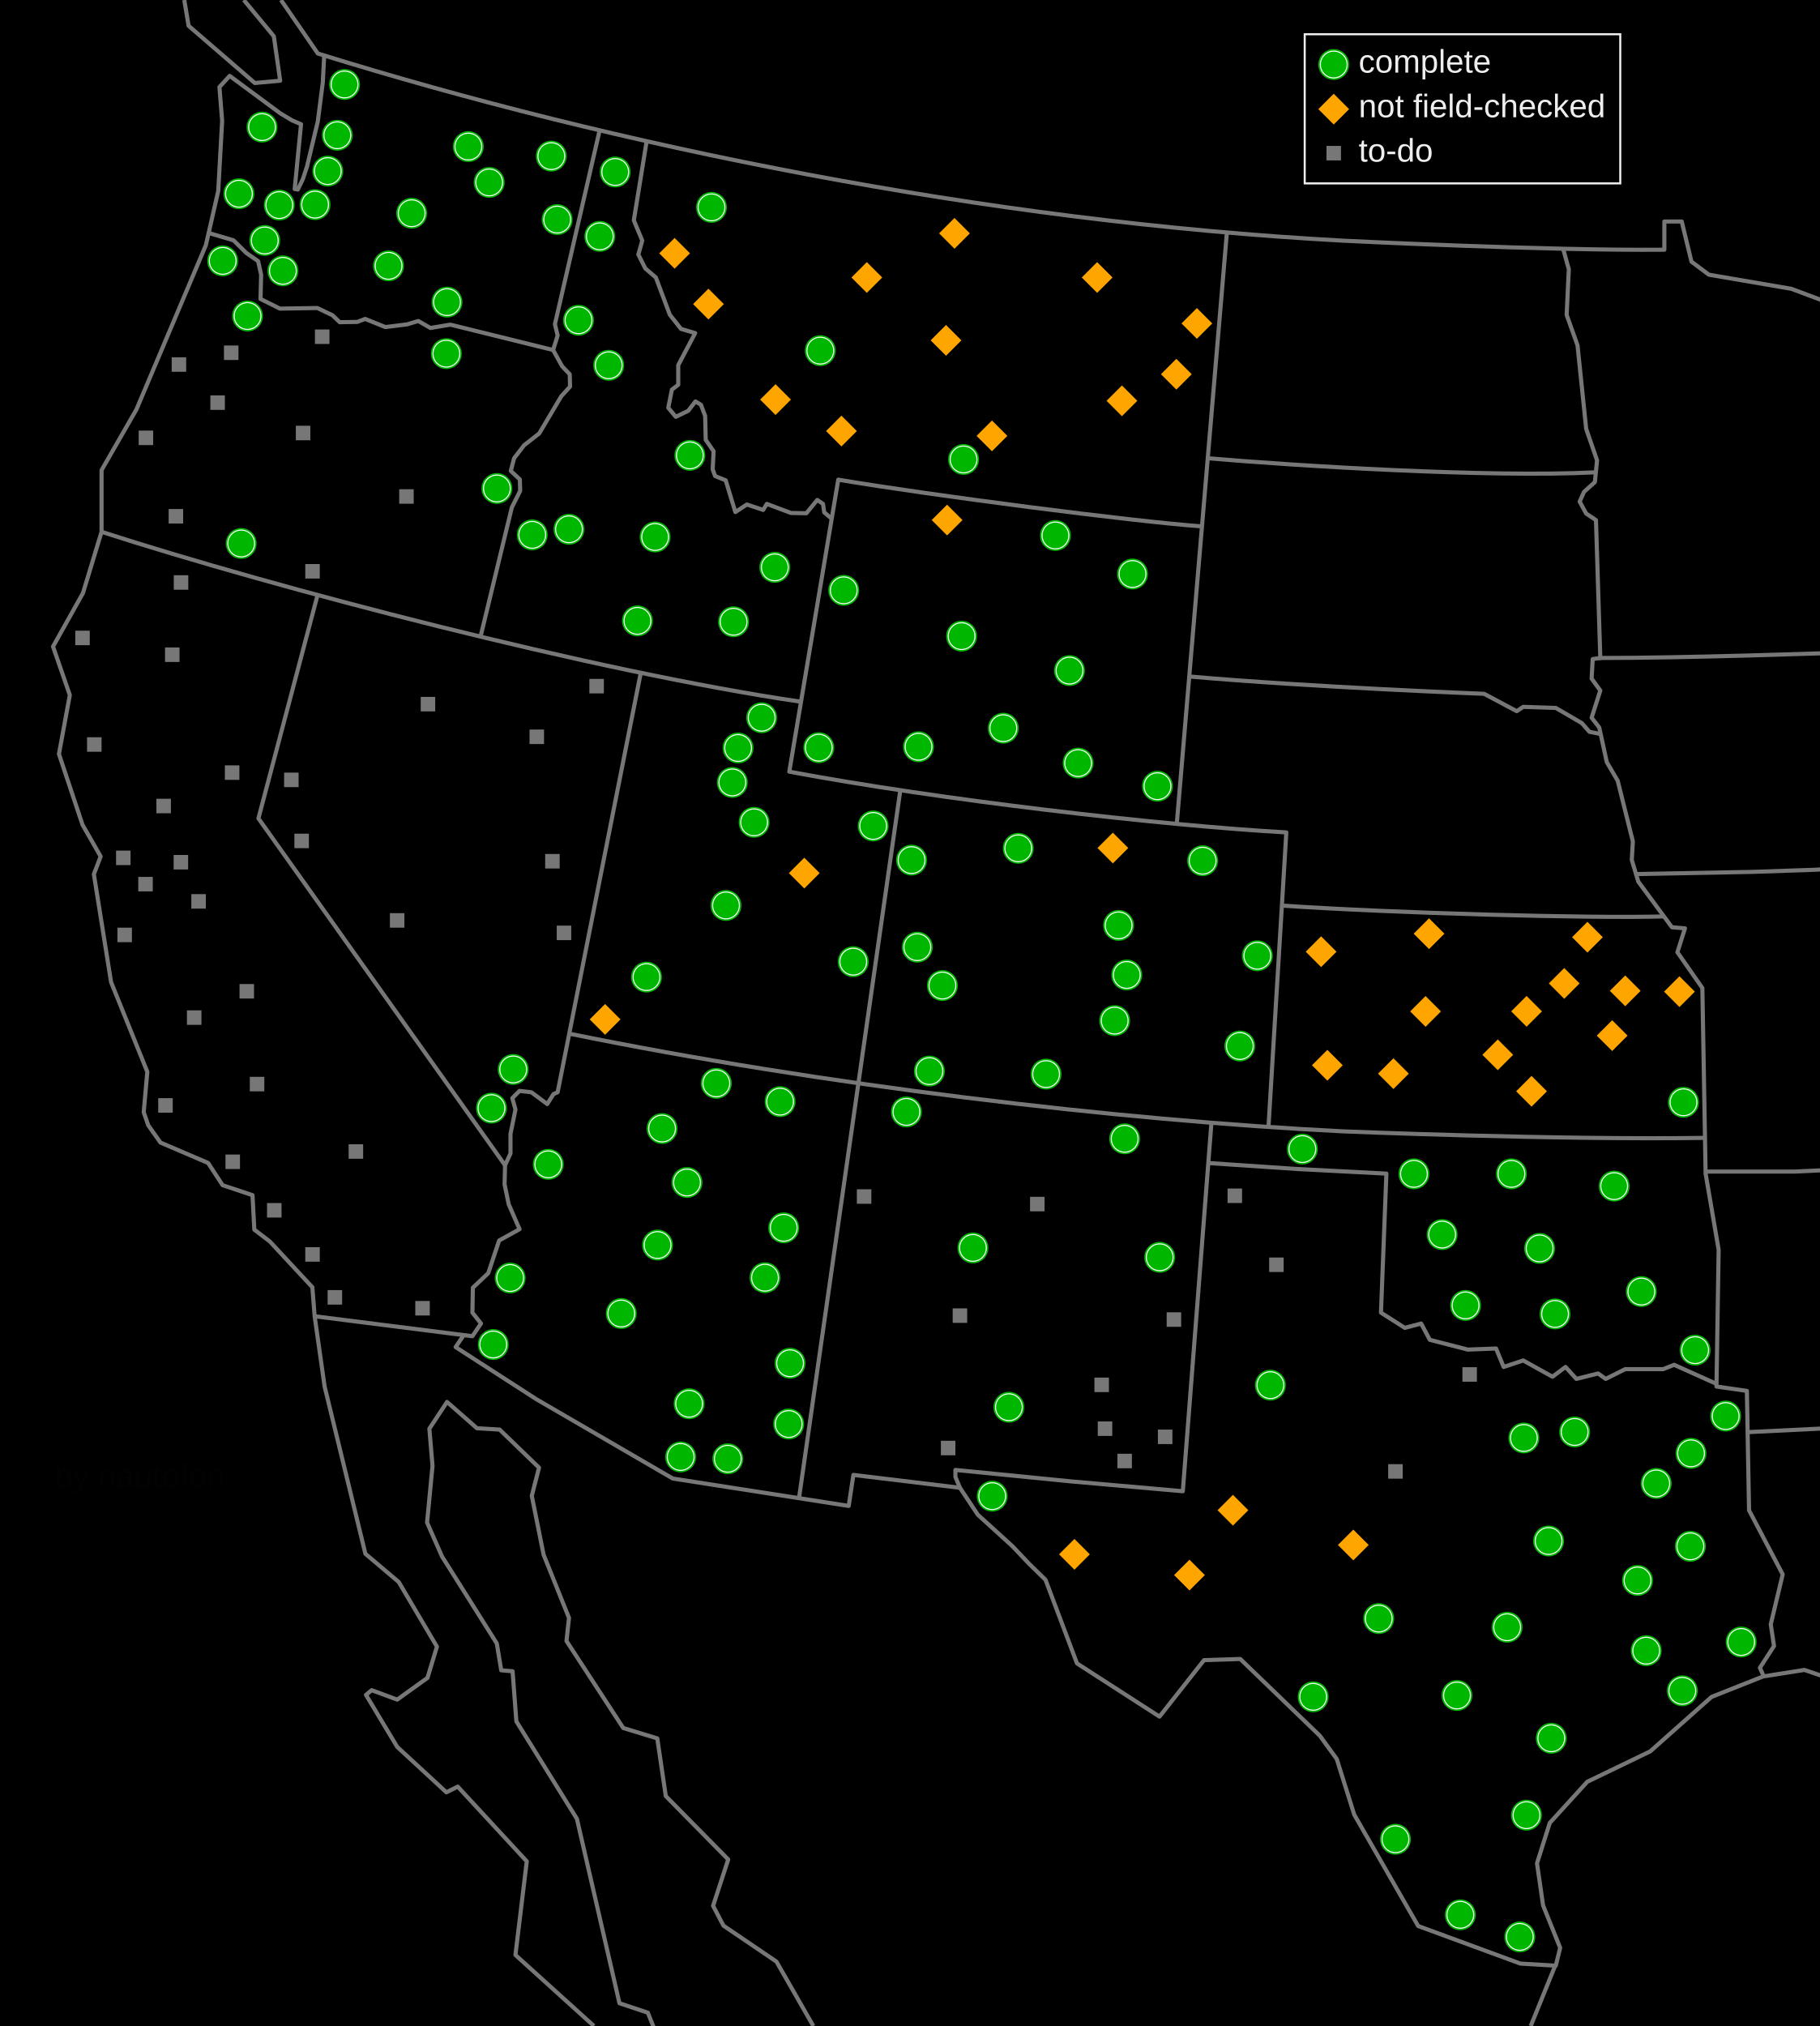
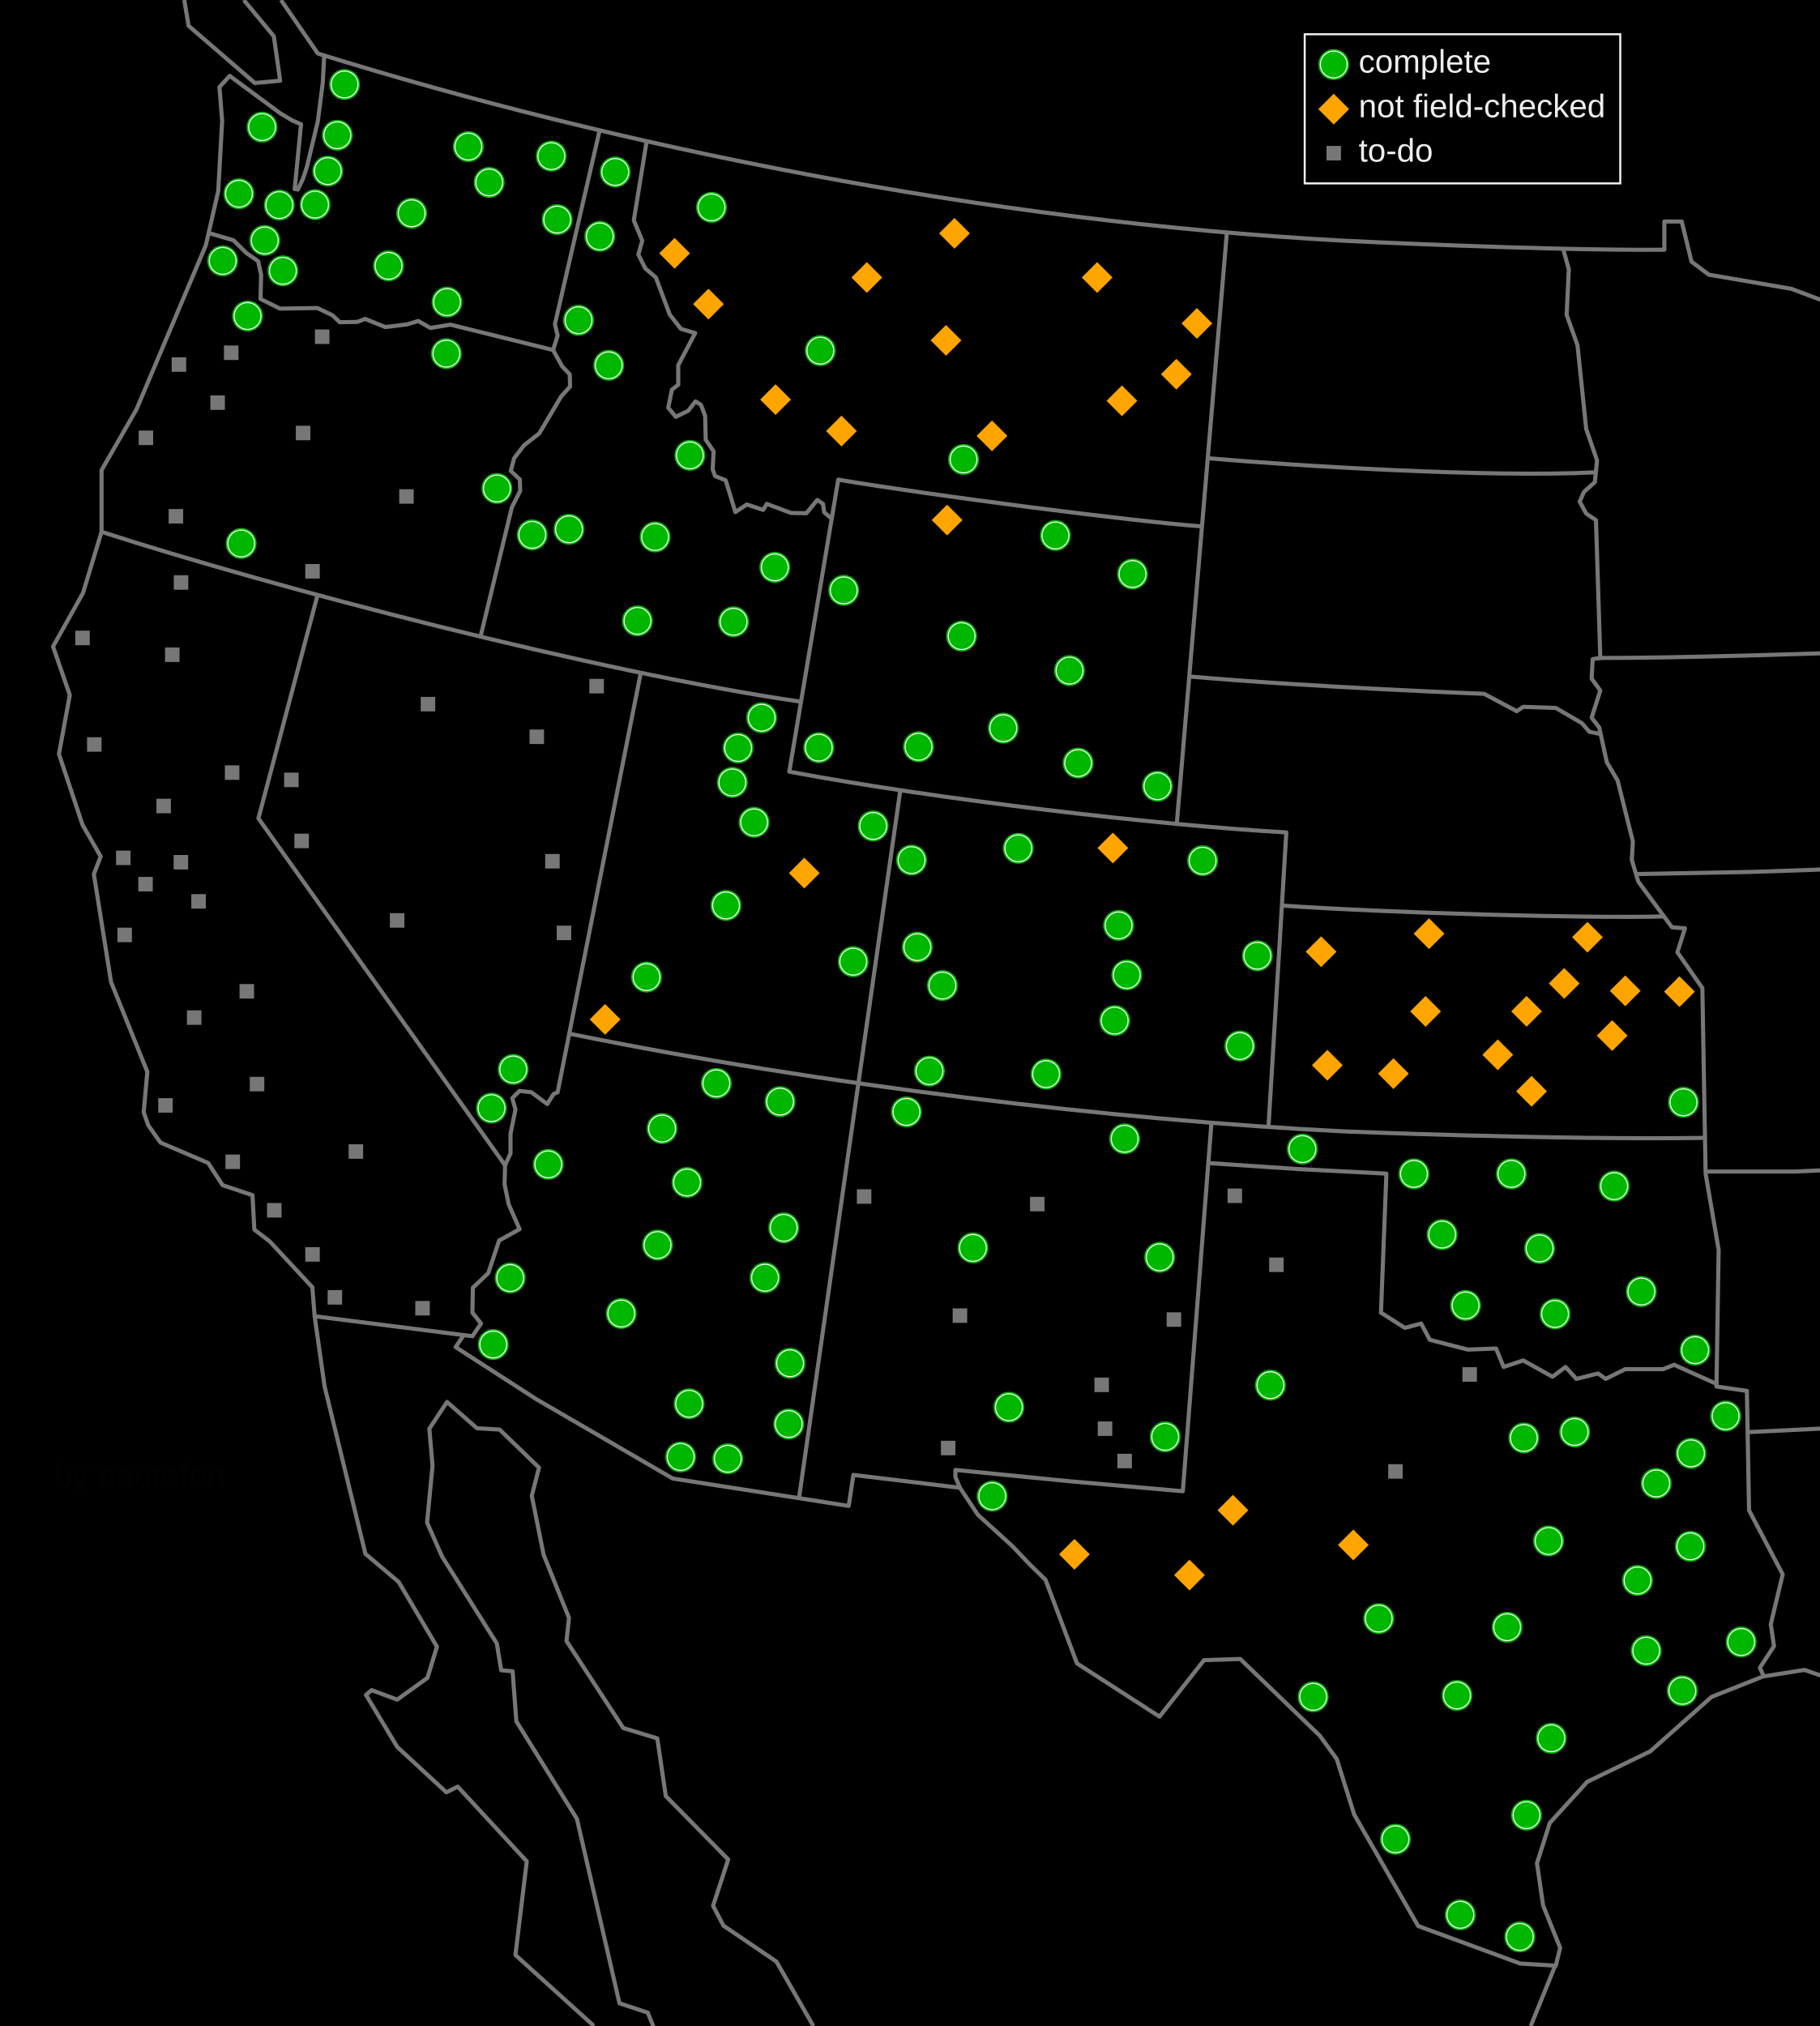
<svg xmlns="http://www.w3.org/2000/svg" xmlns:xlink="http://www.w3.org/1999/xlink" version="1.1" x="0px" y="0px" width="501.68px" height="558.55px" viewBox="0 0 501.68 558.55" xml:space="preserve">
  <symbol id="all" viewBox="-4.25 -4.25 8.5 8.5">
    <path style="fill:#00B700;" d="M4.25,0c0-2.35-1.9-4.25-4.25-4.25c-2.35,0-4.25,1.9-4.25,4.25S-2.35,4.25,0,4.25C2.35,4.25,4.25,2.35,4.25,0z" />
    <path style="fill:none;stroke:#FFFFFF;stroke-width:0.283;stroke-miterlimit:10;" d="M3.69,0c0-2.04-1.65-3.69-3.69-3.69S-3.68-2.04-3.68,0S-2.04,3.69,0,3.69S3.69,2.04,3.69,0z" />
  </symbol>
  <symbol id="cleanup" viewBox="-4.25 -4.25 8.5 8.5">
    <rect x="-3" y="-3" width="6" height="6" transform="rotate(45)" style="fill:orange" />
  </symbol>
  <symbol id="open" viewBox="-4.25 -4.25 8.5 8.5">
    <rect x="-2" y="-2" width="4" height="4" style="fill:#777" />
  </symbol>
  <symbol id="TODO" viewBox="-4.25 -4.25 8.5 8.5">
    <rect x="-2" y="-2" width="4" height="4" style="fill:red" />
  </symbol>
  <g id="map">
    <rect width="597.74" height="558.55" />
    <text id="made_by_nautofon" transform="matrix(1 0 0 1 15.00 410.00)" style="font-family:'ArialMT','Arial',sans-serif;fill:#020202;font-size:9px;">by nautofon</text>
    <path style="fill:none;stroke:#777777;stroke-width:1.134;stroke-linejoin:round;stroke-miterlimit:10;" d="M77.47,0l10.16,14.75c81.55,25.39,184,46.31,282.83,51.61 0 0 55.799 2.787 88.427 2.487v-7.783h4.789l2.694 11.076 4.789 3.592 22.75 3.891 14.368 5.388 10.178-2.993 17.362 4.49-13.47 7.184-18.858 18.559 0.299 2.395" />
    <line style="fill:none;stroke:#777777;stroke-width:1.134;stroke-linejoin:round;stroke-miterlimit:10;" x1="338.27" y1="64.1" x2="324.45" y2="227.16" />
    <polyline style="fill:none;stroke:#777777;stroke-width:1.134;stroke-linejoin:round;stroke-miterlimit:10;" points="87.56,164.04 71.25,225.62 139.25,321.25" />
    <polyline style="fill:none;stroke:#777777;stroke-width:1.134;stroke-linejoin:round;stroke-miterlimit:10;" points="176.67,185.49 153.75,301.12 152.62,301.62 150.88,304.38 146.5,301.12 143.25,300.75 141.25,302.75 142.12,305.88 140.75,312.62 140.75,318 139.25,321.25 139.12,326.5 140.25,332 143.25,338.88 137.62,342 134.62,351 130.38,355 130.25,361.88 132.62,364.88 130.25,368.38 86.75,362.88" />
    <polyline style="fill:none;stroke:#777777;stroke-width:1.134;stroke-linejoin:round;stroke-miterlimit:10;" points="50.81,0 52,7.12 70.25,22.88 77.25,22.25 75.5,10 67.22,0" />
    <path style="fill:none;stroke:#777777;stroke-width:1.134;stroke-linejoin:round;stroke-miterlimit:10;" d="m89.39 15.3-0.39 7.45-1.38 10.75-3 12.5-1.12 3.38-1.38 2.87-0.87-0.13 1.75-17.87-2.5-1.08-3.21-1.92-13.96-10.33-2.83 3.08 0.75 9.33-1.08 19.34-3.42 14.95-19.13 45.26-9.62 16.74v17l-5.12 16.88-8.26 14.75 4.63 13.37-3 16.26 6.5 19.5 5 8.74-1.87 4.88 4.74 29.75 10 24.75-1 11.12 1.26 3.63 3.37 4.75 13.13 5.62 4 6.13 8.24 2.75 0.5 9.5 4.26 3.25 11.74 12.63 0.63 8 2.75 19.37 11.25 46.13 9.177 7.754 10.54 17.833-2.607 8.605-8.344 5.997-7.04-2.607-1.565 1.304 8.605 14.341 13.559 12.516 3.129-1.565 19.035 20.599-3.129 25.814 21.642 19.574" />
    <path style="fill:none;stroke:#777777;stroke-width:1.134;stroke-linejoin:round;stroke-miterlimit:10;" d="m180.18 558.79-1.565-3.911-7.822-2.607-11.734-50.846-16.688-26.857-1.043-13.82-3.129-0.261-1.228-7.413-15.09-23.953-4.13-9.37 1.5-15.63-0.87-10.24 4.87-7.38 8.25 7.25 6.25 0.37 10.87 10.5-2 7.76 3.26 16.24 6.997 17.413-0.687 6.37 15.645 23.989 9.387 2.868 2.347 15.906 17.21 17.47-4.172 12.777 2.868 5.476 14.602 9.909 10.169 17.749" />
    <path style="fill:none;stroke:#777777;stroke-width:1.134;stroke-linejoin:round;stroke-miterlimit:10;" d="m127.87 368.07-2.25 3.31 22.26 14.37 37.62 21.87 48.5 7.55 1.29-8.55 29.38 3.55 4.95 7.45 9.5 8.63 4.68 4.93 4.464 4.358 8.681 23.049 22.75 14.668 12.273-15.566 9.989-0.323 21.93 21.149 4.666 6.405 4.83 15.362 17.624 30.7 28.183 10.36 9.765 0.577 1.202-4.926-4.701-11.674-1.683-11.626 3.523-11.123 10.338-11.353 17.362-8.382 16.902-15.012 14.229-5.642 11.375-1.796 13.171 4.49 14.967-3.592 14.368 10.477 12.872-0.299 6.585-4.191 6.885 2.395 2.694-2.993-3.891-3.592-0.299-8.082-2.993-5.388 6.885-4.191 13.47-2.395 15.53 0.898" />
    <line style="fill:none;stroke:#777777;stroke-width:1.134;stroke-linejoin:round;stroke-miterlimit:10;" x1="248.23" y1="217.87" x2="220.3" y2="413.04" />
    <path style="fill:none;stroke:#777777;stroke-width:1.134;stroke-linejoin:round;stroke-miterlimit:10;" d="M28,146.62c47.23,15.27,136.03,38.56,192.86,46.85" />
    <path style="fill:none;stroke:#777777;stroke-width:1.134;stroke-linejoin:round;stroke-miterlimit:10;" d="M156.95 284.97c69.54 14.18 151.01 23.87 213.51 26.94 0 0 58.194 2.396 99.503 1.797" />
    <path style="fill:none;stroke:#777777;stroke-width:1.134;stroke-linejoin:round;stroke-miterlimit:10;" d="M331.36,145.12c-18.79-1.34-74.68-8.56-100.24-12.88l-13.5,80.5c41,7.71,102.37,14.82,137.04,16.75l-4.92,81.2" />
    <polyline style="fill:none;stroke:#777777;stroke-width:1.134;stroke-linejoin:round;stroke-miterlimit:10;" points="334.01,309.54 326.12,411.12 295.42,408.42 263.42,405.25 263.42,407.17 264.67,410.17" />
    <path style="fill:none;stroke:#777777;stroke-width:1.134;stroke-linejoin:round;stroke-miterlimit:10;" d="m333.16 320.64 24.461 1.643 24.63 1.276-1.497 38.332 6.585 4.191 4.49-1.197 2.395 4.49 10.477 2.694 7.783-0.299 2.095 5.089 5.388-1.796 8.082 4.49 3.592-2.694 2.993 3.293 5.987-1.497 2.095 1.497 5.388-2.694h10.477l2.993-1.197 11.974 5.388" />
    <path style="fill:none;stroke:#777777;stroke-width:1.134;stroke-linejoin:round;stroke-miterlimit:10;" d="m353.22 249.65c31.131 2.095 85.611 3.592 105.67 2.993" />
    <path style="fill:none;stroke:#777777;stroke-width:1.134;stroke-linejoin:round;stroke-miterlimit:10;" d="m327.78 186.49c34.125 2.993 81.42 4.789 81.42 4.789l8.98 4.789 1.796-1.197 8.98 0.299 7.184 4.191 2.095 2.395 2.993 0.599" />
    <path style="fill:none;stroke:#777777;stroke-width:1.134;stroke-linejoin:round;stroke-miterlimit:10;" d="m332.87 126.32c24.246 2.095 77.529 5.388 107.16 3.891" />
    <polyline style="fill:none;stroke:#777777;stroke-width:1.134;stroke-linejoin:round;stroke-miterlimit:10;" points="165.33,35.93 153,89.38 153.75,92.5 152.5,96.5 155,101 157.08,103.17 157.17,106.58 154.75,109.25 148.67,119.5 144.5,122.75 141.75,126.33 140.83,129.83 143.33,132.17 143.42,135.33 141.12,139.88 132.49,175.53" />
    <polyline style="fill:none;stroke:#777777;stroke-width:1.134;stroke-linejoin:round;stroke-miterlimit:10;" points="178.29,38.93 174.75,60.75 177.08,66.33 176,70.17 177.92,74 180.83,76.5 184.67,86.75 187.75,90.67 191.67,91.83 187,100.67 187,106.08 185.25,107.42 184.25,112.42 186.33,114.92 189.75,113.25 191.75,110.67 193.25,111.58 194.42,114.67 194.58,121.25 196.75,124.42 196.5,129.42 197.17,131.25 200.08,132.42 202.75,141.17 205.92,139.08 210.42,140.58 211.42,138.92 218.08,141.42 222.33,141.5 225.33,137.83 226.92,138.92 227.25,141.25 229.32,143.01" />
    <polyline style="fill:none;stroke:#777777;stroke-width:1.134;stroke-linejoin:round;stroke-miterlimit:10;" points="57.53,64.23 64.38,66.25 67.92,69.75 71.17,72 72,75.75 71.83,82.42 77.17,85.08 87.5,84.92 91.67,86.92 93.67,88.83 98.5,88.75 100.67,87.92 106.25,90.17 112.25,89.42 115.33,88.5 118.67,90.42 124.17,89.5 152.5,96.5" />
    <path style="fill:none;stroke:#777777;stroke-width:1.134;stroke-linejoin:round;stroke-miterlimit:10;" d="m431.05 68.847 1.497 5.388-0.599 12.572 2.993 8.382 2.395 23.049 2.993 8.681-0.599 5.987-2.993 2.694-1.197 2.694 1.796 3.293 2.694 1.796 1.197 38.016-2.095 0.299-0.299 5.388 2.395 3.293-2.395 7.484 2.095 2.694 2.095 9.579 2.993 5.089 4.191 16.763-0.299 5.089 1.796 5.987 9.28 12.572 3.592 0.299-2.095 6.585 6.885 9.878 0.898 51.187 3.592 20.954-0.599 37.717 8.382 1.197 0.599 32.927 9.28 17.661-3.293 13.77 0.898 5.987-3.891 5.987 1.197 2.694" />
    <path style="fill:none;stroke:#777777;stroke-width:1.134;stroke-linejoin:round;stroke-miterlimit:10;" d="m440.93 181.4c24.246 0 58.371-1.197 76.93-1.796" />
    <path style="fill:none;stroke:#777777;stroke-width:1.134;stroke-linejoin:round;stroke-miterlimit:10;" d="m451.1 240.97 32.029-0.599 17.661-0.599 12.273-0.898 5.089 4.789" />
    <path style="fill:none;stroke:#777777;stroke-width:1.134;stroke-linejoin:round;stroke-miterlimit:10;" d="m470.56 322.99h24.246l32.329-1.497 17.062 0.299 1.796 2.694-4.789 5.987 10.776-0.299" />
    <path style="fill:none;stroke:#777777;stroke-width:1.134;stroke-linejoin:round;stroke-miterlimit:10;" d="m481.94 394.83 48.792-2.395" />
    <path style="fill:none;stroke:#777777;stroke-width:1.134;stroke-linejoin:round;stroke-miterlimit:10;" d="m428.87 541.7-6.822 16.841" />
  </g>
  <g id="legend" transform="translate(55)">
    <rect x="304.73" y="9.44" style="stroke:#EEEEEE;stroke-width:0.567;stroke-miterlimit:10;" width="87" height="41.12" />
    <text transform="matrix(1 0 0 1 319.5923 44.5608)" style="fill:#EEEEEE; font-family:'ArialMT','Arial',sans-serif; font-size:9px;">to-do</text>
    <use xlink:href="#open" width="8.5" height="8.5" id="legend-unkown_1_" x="-4.25" y="-4.25" transform="matrix(1 0 0 -1 312.729 42.2266)" style="overflow:visible;" />
    <text transform="matrix(1 0 0 1 319.5923 32.3207)" style="fill:#EEEEEE; font-family:'ArialMT','Arial',sans-serif; font-size:9px;">not field-checked</text>
    <use xlink:href="#cleanup" width="8.5" height="8.5" id="legend-some_1_" x="-4.25" y="-4.25" transform="matrix(1 0 0 -1 312.729 30.0874)" style="overflow:visible;" />
    <text transform="matrix(1 0 0 1 319.5933 20.0199)" style="fill:#EEEEEE; font-family:'ArialMT','Arial',sans-serif; font-size:9px;">complete</text>
    <use xlink:href="#all" width="8.5" height="8.5" id="legend-all_1_" x="-4.25" y="-4.25" transform="matrix(1 0 0 -1 312.729 17.7852)" style="overflow:visible;" />
  </g>
  <g id="data">
    <g id="AZ">
      <use xlink:href="#all" width="8.5" height="8.5" id="camp_verde" x="-4.25" y="-4.25" transform="matrix(1 0 0 -1 181.292 343.25)" style="overflow:visible;" />
      <use xlink:href="#all" width="8.5" height="8.5" id="clifton" x="-4.25" y="-4.25" transform="matrix(1 0 0 -1 217.8335 375.834)" style="overflow:visible;" />
      <use xlink:href="#all" width="8.5" height="8.5" id="ehrenberg" x="-4.25" y="-4.25" transform="matrix(1 0 0 -1 140.6665 352.334)" style="overflow:visible;" />
      <use xlink:href="#all" width="8.5" height="8.5" id="flagstaff" x="-4.25" y="-4.25" transform="matrix(1 0 0 -1 189.417 326)" style="overflow:visible;" />
      <use xlink:href="#all" width="8.5" height="8.5" id="g_canyon_vlg" x="-4.25" y="-4.25" transform="matrix(1 0 0 -1 182.542 311.125)" style="overflow:visible;" />
      <use xlink:href="#all" width="8.5" height="8.5" id="holbrook" x="-4.25" y="-4.25" transform="matrix(1 0 0 -1 216.084 338.5)" style="overflow:visible;" />
      <use xlink:href="#all" width="8.5" height="8.5" id="kayenta" x="-4.25" y="-4.25" transform="matrix(1 0 0 -1 215.0835 303.708)" style="overflow:visible;" />
      <use xlink:href="#all" width="8.5" height="8.5" id="kingman" x="-4.25" y="-4.25" transform="matrix(1 0 0 -1 151.167 321)" style="overflow:visible;" />
      <use xlink:href="#all" width="8.5" height="8.5" id="nogales" x="-4.25" y="-4.25" transform="matrix(1 0 0 -1 187.6665 401.667)" style="overflow:visible;" />
      <use xlink:href="#all" width="8.5" height="8.5" id="page" x="-4.25" y="-4.25" transform="matrix(1 0 0 -1 197.5005 298.667)" style="overflow:visible;" />
      <use xlink:href="#all" width="8.5" height="8.5" id="phoenix" x="-4.25" y="-4.25" transform="matrix(1 0 0 -1 171.292 362.125)" style="overflow:visible;" />
      <use xlink:href="#all" width="8.5" height="8.5" id="san_simon" x="-4.25" y="-4.25" transform="matrix(1 0 0 -1 217.4585 392.583)" style="overflow:visible;" />
      <use xlink:href="#all" width="8.5" height="8.5" id="show_low" x="-4.25" y="-4.25" transform="matrix(1 0 0 -1 210.917 352.25)" style="overflow:visible;" />
      <use xlink:href="#all" width="8.5" height="8.5" id="sierra_vista" x="-4.25" y="-4.25" transform="matrix(1 0 0 -1 200.6665 402.167)" style="overflow:visible;" />
      <use xlink:href="#all" width="8.5" height="8.5" id="tucson" x="-4.25" y="-4.25" transform="matrix(1 0 0 -1 190 387)" style="overflow:visible;" />
      <use xlink:href="#all" width="8.5" height="8.5" id="yuma" x="-4.25" y="-4.25" transform="matrix(1 0 0 -1 136 370.667)" style="overflow:visible;" />
    </g>
    <g id="CA">
      <use xlink:href="#open" width="8.5" height="8.5" id="bakersfield" x="-4.25" y="-4.25" transform="matrix(1 0 0 -1 70.875 298.874)" style="overflow:visible;" />
      <use xlink:href="#open" width="8.5" height="8.5" id="barstow" x="-4.25" y="-4.25" transform="matrix(1 0 0 -1 98.125 317.458)" style="overflow:visible;" />
      <use xlink:href="#open" width="8.5" height="8.5" id="carlsbad" x="-4.25" y="-4.25" transform="matrix(1 0 0 -1 86.1655 345.834)" style="overflow:visible;" />
      <use xlink:href="#open" width="8.5" height="8.5" id="el_centro" x="-4.25" y="-4.25" transform="matrix(1 0 0 -1 116.499 360.668)" style="overflow:visible;" />
      <use xlink:href="#open" width="8.5" height="8.5" id="eureka" x="-4.25" y="-4.25" transform="matrix(1 0 0 -1 22.7495 175.875)" style="overflow:visible;" />
      <use xlink:href="#open" width="8.5" height="8.5" id="fresno" x="-4.25" y="-4.25" transform="matrix(1 0 0 -1 68.042 273.2905)" style="overflow:visible;" />
      <use xlink:href="#open" width="8.5" height="8.5" id="hilt" x="-4.25" y="-4.25" transform="matrix(1 0 0 -1 49.9165 160.5835)" style="overflow:visible;" />
      <use xlink:href="#open" width="8.5" height="8.5" id="huron" x="-4.25" y="-4.25" transform="matrix(1 0 0 -1 53.542 280.5405)" style="overflow:visible;" />
      <use xlink:href="#open" width="8.5" height="8.5" id="los_angeles" x="-4.25" y="-4.25" transform="matrix(1 0 0 -1 75.6235 333.668)" style="overflow:visible;" />
      <use xlink:href="#open" width="8.5" height="8.5" id="oakdale" x="-4.25" y="-4.25" transform="matrix(1 0 0 -1 54.7495 248.5)" style="overflow:visible;" />
      <use xlink:href="#open" width="8.5" height="8.5" id="oakland" x="-4.25" y="-4.25" transform="matrix(1 0 0 -1 40.1245 243.75)" style="overflow:visible;" />
      <use xlink:href="#open" width="8.5" height="8.5" id="oxnard" x="-4.25" y="-4.25" transform="matrix(1 0 0 -1 64.1675 320.292)" style="overflow:visible;" />
      <use xlink:href="#open" width="8.5" height="8.5" id="redding" x="-4.25" y="-4.25" transform="matrix(1 0 0 -1 47.4995 180.5)" style="overflow:visible;" />
      <use xlink:href="#open" width="8.5" height="8.5" id="sacramento" x="-4.25" y="-4.25" transform="matrix(1 0 0 -1 45.124 222.2095)" style="overflow:visible;" />
      <use xlink:href="#open" width="8.5" height="8.5" id="san_diego" x="-4.25" y="-4.25" transform="matrix(1 0 0 -1 92.3325 357.668)" style="overflow:visible;" />
      <use xlink:href="#open" width="8.5" height="8.5" id="san_francisc" x="-4.25" y="-4.25" transform="matrix(1 0 0 -1 33.9995 236.5)" style="overflow:visible;" />
      <use xlink:href="#open" width="8.5" height="8.5" id="santa_cruz" x="-4.25" y="-4.25" transform="matrix(1 0 0 -1 34.3745 257.75)" style="overflow:visible;" />
      <use xlink:href="#open" width="8.5" height="8.5" id="santa_maria" x="-4.25" y="-4.25" transform="matrix(1 0 0 -1 45.6245 304.75)" style="overflow:visible;" />
      <use xlink:href="#open" width="8.5" height="8.5" id="stockton" x="-4.25" y="-4.25" transform="matrix(1 0 0 -1 49.874 237.7095)" style="overflow:visible;" />
      <use xlink:href="#open" width="8.5" height="8.5" id="truckee" x="-4.25" y="-4.25" transform="matrix(1 0 0 -1 63.9995 213)" style="overflow:visible;" />
      <use xlink:href="#open" width="8.5" height="8.5" id="ukiah" x="-4.25" y="-4.25" transform="matrix(1 0 0 -1 25.9995 205.25)" style="overflow:visible;" />
    </g>
    <g id="CO">
      <use xlink:href="#all" width="8.5" height="8.5" id="alamosa" x="-4.25" y="-4.25" transform="matrix(1 0 0 -1 288.4165 296.1221)" style="overflow:visible;" />
      <use xlink:href="#all" width="8.5" height="8.5" id="burlington" x="-4.25" y="-4.25" transform="matrix(1 0 0 -1 346.667 263.4971)" style="overflow:visible;" />
      <use xlink:href="#all" width="8.5" height="8.5" id="colorado_spr" x="-4.25" y="-4.25" transform="matrix(1 0 0 -1 310.6665 268.7886)" style="overflow:visible;" />
      <use xlink:href="#all" width="8.5" height="8.5" id="denver" x="-4.25" y="-4.25" transform="matrix(1 0 0 -1 308.4165 255.1221)" style="overflow:visible;" />
      <use xlink:href="#all" width="8.5" height="8.5" id="durango" x="-4.25" y="-4.25" transform="matrix(1 0 0 -1 256.25 295.2886)" style="overflow:visible;" />
      <use xlink:href="#cleanup" width="8.5" height="8.5" id="fort_collins" x="-4.25" y="-4.25" transform="matrix(1 0 0 -1 306.833 233.7886)" style="overflow:visible;" />
      <use xlink:href="#all" width="8.5" height="8.5" id="grand_juncti" x="-4.25" y="-4.25" transform="matrix(1 0 0 -1 252.916 261.1221)" style="overflow:visible;" />
      <use xlink:href="#all" width="8.5" height="8.5" id="lamar" x="-4.25" y="-4.25" transform="matrix(1 0 0 -1 341.833 288.3721)" style="overflow:visible;" />
      <use xlink:href="#all" width="8.5" height="8.5" id="montrose" x="-4.25" y="-4.25" transform="matrix(1 0 0 -1 259.833 271.7051)" style="overflow:visible;" />
      <use xlink:href="#all" width="8.5" height="8.5" id="pueblo" x="-4.25" y="-4.25" transform="matrix(1 0 0 -1 307.333 281.3721)" style="overflow:visible;" />
      <use xlink:href="#all" width="8.5" height="8.5" id="rangely" x="-4.25" y="-4.25" transform="matrix(1 0 0 -1 251.333 237.1221)" style="overflow:visible;" />
      <use xlink:href="#all" width="8.5" height="8.5" id="steamboat_sp" x="-4.25" y="-4.25" transform="matrix(1 0 0 -1 280.7495 233.8721)" style="overflow:visible;" />
      <use xlink:href="#all" width="8.5" height="8.5" id="sterling" x="-4.25" y="-4.25" transform="matrix(1 0 0 -1 331.583 237.2886)" style="overflow:visible;" />
    </g>
    <g id="ID">
      <use xlink:href="#all" width="8.5" height="8.5" id="boise" x="-4.25" y="-4.25" transform="matrix(1 0 0 -1 156.8745 145.9141)" style="overflow:visible;" />
      <use xlink:href="#all" width="8.5" height="8.5" id="coeur_dalene" x="-4.25" y="-4.25" transform="matrix(1 0 0 -1 165.3745 65.1641)" style="overflow:visible;" />
      <use xlink:href="#all" width="8.5" height="8.5" id="grangeville" x="-4.25" y="-4.25" transform="matrix(1 0 0 -1 167.833 100.7056)" style="overflow:visible;" />
      <use xlink:href="#all" width="8.5" height="8.5" id="idaho_falls" x="-4.25" y="-4.25" transform="matrix(1 0 0 -1 213.6245 156.4141)" style="overflow:visible;" />
      <use xlink:href="#all" width="8.5" height="8.5" id="ketchum" x="-4.25" y="-4.25" transform="matrix(1 0 0 -1 180.6245 148.0391)" style="overflow:visible;" />
      <use xlink:href="#all" width="8.5" height="8.5" id="lewiston" x="-4.25" y="-4.25" transform="matrix(1 0 0 -1 159.4995 88.2891)" style="overflow:visible;" />
      <use xlink:href="#all" width="8.5" height="8.5" id="nampa" x="-4.25" y="-4.25" transform="matrix(1 0 0 -1 146.7495 147.4556)" style="overflow:visible;" />
      <use xlink:href="#all" width="8.5" height="8.5" id="pocatello" x="-4.25" y="-4.25" transform="matrix(1 0 0 -1 202.2495 171.4141)" style="overflow:visible;" />
      <use xlink:href="#all" width="8.5" height="8.5" id="salmon" x="-4.25" y="-4.25" transform="matrix(1 0 0 -1 190.2075 125.5391)" style="overflow:visible;" />
      <use xlink:href="#all" width="8.5" height="8.5" id="sandpoint" x="-4.25" y="-4.25" transform="matrix(1 0 0 -1 169.6245 47.4141)" style="overflow:visible;" />
      <use xlink:href="#all" width="8.5" height="8.5" id="twin_falls" x="-4.25" y="-4.25" transform="matrix(1 0 0 -1 175.7495 171.1641)" style="overflow:visible;" />
    </g>
    <g id="KS">
      <use xlink:href="#cleanup" width="8.5" height="8.5" id="colby" transform="translate(360 258.13)" />
      <use xlink:href="#cleanup" width="8.5" height="8.5" id="dodge_city" transform="translate(379.94 291.74)" />
      <use xlink:href="#cleanup" width="8.5" height="8.5" id="emporia" transform="translate(440.25 281.26)" />
      <use xlink:href="#cleanup" width="8.5" height="8.5" id="garden_city" transform="translate(361.72 289.43)" />
      <use xlink:href="#cleanup" width="8.5" height="8.5" id="hays" transform="translate(388.8 274.59)" />
      <use xlink:href="#cleanup" width="8.5" height="8.5" id="hutchinson" transform="translate(408.71 286.55)" />
      <use xlink:href="#cleanup" width="8.5" height="8.5" id="junction_cit" transform="translate(427.03 266.87)" />
      <use xlink:href="#cleanup" width="8.5" height="8.5" id="kansas_city" transform="translate(458.8 269.14)" />
      <use xlink:href="#cleanup" width="8.5" height="8.5" id="marysville" transform="translate(433.43 254.13)" />
      <use xlink:href="#cleanup" width="8.5" height="8.5" id="phillipsburg" transform="translate(389.76 253.16)" />
      <use xlink:href="#all" width="8.5" height="8.5" id="pittsburg" transform="translate(459.91 299.64)" />
      <use xlink:href="#cleanup" width="8.5" height="8.5" id="salina_ks" transform="translate(416.65 274.57)" />
      <use xlink:href="#cleanup" width="8.5" height="8.5" id="topeka" transform="translate(443.85 268.92)" />
      <use xlink:href="#cleanup" width="8.5" height="8.5" id="wichita" transform="translate(418.02 296.61)" />
    </g>
    <g id="MT">
      <use xlink:href="#cleanup" width="8.5" height="8.5" id="billings" x="-4.25" y="-4.25" transform="matrix(1 0 0 -1 273.4985 120.168)" style="overflow:visible;" />
      <use xlink:href="#cleanup" width="8.5" height="8.5" id="bozeman" x="-4.25" y="-4.25" transform="matrix(1 0 0 -1 231.998 118.8345)" style="overflow:visible;" />
      <use xlink:href="#cleanup" width="8.5" height="8.5" id="butte" x="-4.25" y="-4.25" transform="matrix(1 0 0 -1 213.8315 110.168)" style="overflow:visible;" />
      <use xlink:href="#cleanup" width="8.5" height="8.5" id="glasgow_mt" x="-4.25" y="-4.25" transform="matrix(1 0 0 -1 302.4985 76.501)" style="overflow:visible;" />
      <use xlink:href="#cleanup" width="8.5" height="8.5" id="glendive" x="-4.25" y="-4.25" transform="matrix(1 0 0 -1 324.332 103.168)" style="overflow:visible;" />
      <use xlink:href="#cleanup" width="8.5" height="8.5" id="great_falls" x="-4.25" y="-4.25" transform="matrix(1 0 0 -1 238.9985 76.5015)" style="overflow:visible;" />
      <use xlink:href="#cleanup" width="8.5" height="8.5" id="havre" x="-4.25" y="-4.25" transform="matrix(1 0 0 -1 263.165 64.3345)" style="overflow:visible;" />
      <use xlink:href="#all" width="8.5" height="8.5" id="helena" x="-4.25" y="-4.25" transform="matrix(1 0 0 -1 226.1655 96.668)" style="overflow:visible;" />
      <use xlink:href="#all" width="8.5" height="8.5" id="kalispell" x="-4.25" y="-4.25" transform="matrix(1 0 0 -1 196.165 57.168)" style="overflow:visible;" />
      <use xlink:href="#all" width="8.5" height="8.5" id="laurel" x="-4.25" y="-4.25" transform="matrix(1 0 0 -1 265.665 126.6675)" style="overflow:visible;" />
      <use xlink:href="#cleanup" width="8.5" height="8.5" id="lewistown" x="-4.25" y="-4.25" transform="matrix(1 0 0 -1 260.832 93.835)" style="overflow:visible;" />
      <use xlink:href="#cleanup" width="8.5" height="8.5" id="miles_city" x="-4.25" y="-4.25" transform="matrix(1 0 0 -1 309.332 110.502)" style="overflow:visible;" />
      <use xlink:href="#cleanup" width="8.5" height="8.5" id="missoula" x="-4.25" y="-4.25" transform="matrix(1 0 0 -1 195.332 83.8345)" style="overflow:visible;" />
      <use xlink:href="#cleanup" width="8.5" height="8.5" id="sidney" x="-4.25" y="-4.25" transform="matrix(1 0 0 -1 329.998 89.1675)" style="overflow:visible;" />
      <use xlink:href="#cleanup" width="8.5" height="8.5" id="thompson_f" x="-4.25" y="-4.25" transform="matrix(1 0 0 -1 185.9985 69.8345)" style="overflow:visible;" />
    </g>
    <g id="NM">
      <use xlink:href="#all" width="8.5" height="8.5" id="alamogordo" x="-4.25" y="-4.25" transform="matrix(1 0 0 -1 278.1665 387.9561)" style="overflow:visible;" />
      <use xlink:href="#all" width="8.5" height="8.5" id="albuquerque" x="-4.25" y="-4.25" transform="matrix(1 0 0 -1 268.25 344.0381)" style="overflow:visible;" />
      <use xlink:href="#open" width="8.5" height="8.5" id="artesia" x="-4.25" y="-4.25" transform="matrix(1 0 0 -1 304.6665 393.873)" style="overflow:visible;" />
      <use xlink:href="#open" width="8.5" height="8.5" id="carlsbad_nm" x="-4.25" y="-4.25" transform="matrix(1 0 0 -1 310.0835 402.79)" style="overflow:visible;" />
      <use xlink:href="#open" width="8.5" height="8.5" id="clovis" x="-4.25" y="-4.25" transform="matrix(1 0 0 -1 323.6665 363.7891)" style="overflow:visible;" />
      <use xlink:href="#all" width="8.5" height="8.5" id="farmington" x="-4.25" y="-4.25" transform="matrix(1 0 0 -1 249.916 306.5381)" style="overflow:visible;" />
      <use xlink:href="#open" width="8.5" height="8.5" id="gallup" x="-4.25" y="-4.25" transform="matrix(1 0 0 -1 238.2495 329.8721)" style="overflow:visible;" />
-       <use xlink:href="#open" width="8.5" height="8.5" id="hobbs" x="-4.25" y="-4.25" transform="matrix(1 0 0 -1 321.25 396.123)" style="overflow:visible;" />
+       <use xlink:href="#all" width="8.5" height="8.5" id="hobbs" x="-4.25" y="-4.25" transform="matrix(1 0 0 -1 321.25 396.123)" style="overflow:visible;" />
      <use xlink:href="#open" width="8.5" height="8.5" id="las_cruces" x="-4.25" y="-4.25" transform="matrix(1 0 0 -1 261.4165 399.2061)" style="overflow:visible;" />
      <use xlink:href="#all" width="8.5" height="8.5" id="raton" x="-4.25" y="-4.25" transform="matrix(1 0 0 -1 310.083 313.9551)" style="overflow:visible;" />
      <use xlink:href="#open" width="8.5" height="8.5" id="roswell" x="-4.25" y="-4.25" transform="matrix(1 0 0 -1 303.75 381.7891)" style="overflow:visible;" />
      <use xlink:href="#open" width="8.5" height="8.5" id="santa_fe" x="-4.25" y="-4.25" transform="matrix(1 0 0 -1 285.9995 331.9551)" style="overflow:visible;" />
      <use xlink:href="#open" width="8.5" height="8.5" id="socorro" x="-4.25" y="-4.25" transform="matrix(1 0 0 -1 264.6665 362.7051)" style="overflow:visible;" />
      <use xlink:href="#all" width="8.5" height="8.5" id="tucumcari" x="-4.25" y="-4.25" transform="matrix(1 0 0 -1 319.75 346.6221)" style="overflow:visible;" />
    </g>
    <g id="NV">
      <use xlink:href="#open" width="8.5" height="8.5" id="carson_city" x="-4.25" y="-4.25" transform="matrix(1 0 0 -1 83.165 231.833)" style="overflow:visible;" />
      <use xlink:href="#open" width="8.5" height="8.5" id="elko" x="-4.25" y="-4.25" transform="matrix(1 0 0 -1 147.9995 203.125)" style="overflow:visible;" />
      <use xlink:href="#open" width="8.5" height="8.5" id="ely" x="-4.25" y="-4.25" transform="matrix(1 0 0 -1 152.312 237.4375)" style="overflow:visible;" />
      <use xlink:href="#open" width="8.5" height="8.5" id="jackpot" x="-4.25" y="-4.25" transform="matrix(1 0 0 -1 164.4985 189.1665)" style="overflow:visible;" />
      <use xlink:href="#all" width="8.5" height="8.5" id="las_vegas" x="-4.25" y="-4.25" transform="matrix(1 0 0 -1 141.4985 294.833)" style="overflow:visible;" />
      <use xlink:href="#open" width="8.5" height="8.5" id="pioche" x="-4.25" y="-4.25" transform="matrix(1 0 0 -1 155.4995 257.1875)" style="overflow:visible;" />
      <use xlink:href="#all" width="8.5" height="8.5" id="primm" x="-4.25" y="-4.25" transform="matrix(1 0 0 -1 135.4985 305.5)" style="overflow:visible;" />
      <use xlink:href="#open" width="8.5" height="8.5" id="reno" x="-4.25" y="-4.25" transform="matrix(1 0 0 -1 80.332 215)" style="overflow:visible;" />
      <use xlink:href="#open" width="8.5" height="8.5" id="tonopah" x="-4.25" y="-4.25" transform="matrix(1 0 0 -1 109.4995 253.75)" style="overflow:visible;" />
      <use xlink:href="#open" width="8.5" height="8.5" id="winnemucca" x="-4.25" y="-4.25" transform="matrix(1 0 0 -1 117.9995 194.125)" style="overflow:visible;" />
    </g>
    <g id="OK" transform="translate(-4.25 -4.25)">
      <use xlink:href="#all" width="8.5" height="8.5" id="ardmore" transform="translate(428.75 362.24)" />
      <use xlink:href="#all" width="8.5" height="8.5" id="clinton" transform="translate(397.62 340.36)" />
      <use xlink:href="#all" width="8.5" height="8.5" id="enid" transform="translate(416.71 323.62)" />
      <use xlink:href="#all" width="8.5" height="8.5" id="guymon" transform="translate(359.08 316.79)" />
      <use xlink:href="#all" width="8.5" height="8.5" id="idabel" transform="translate(467.37 372.22)" />
      <use xlink:href="#all" width="8.5" height="8.5" id="lawton" transform="translate(404.08 359.89)" />
      <use xlink:href="#all" width="8.5" height="8.5" id="mcalester" transform="translate(452.54 356.07)" />
      <use xlink:href="#all" width="8.5" height="8.5" id="oklahoma_cit" transform="translate(424.49 344.17)" />
      <use xlink:href="#all" width="8.5" height="8.5" id="tulsa" transform="translate(445.05 327)" />
      <use xlink:href="#all" width="8.5" height="8.5" id="woodward" transform="translate(389.84 323.62)" />
    </g>
    <g id="OR">
      <use xlink:href="#all" width="8.5" height="8.5" id="astoria" x="-4.25" y="-4.25" transform="matrix(1 0 0 -1 61.3979 71.917)" style="overflow:visible;" />
      <use xlink:href="#open" width="8.5" height="8.5" id="bend" x="-4.25" y="-4.25" transform="matrix(1 0 0 -1 83.5645 119.375)" style="overflow:visible;" />
      <use xlink:href="#open" width="8.5" height="8.5" id="burns" x="-4.25" y="-4.25" transform="matrix(1 0 0 -1 112.0645 136.875)" style="overflow:visible;" />
      <use xlink:href="#open" width="8.5" height="8.5" id="coos_bay" x="-4.25" y="-4.25" transform="matrix(1 0 0 -1 40.231 120.708)" style="overflow:visible;" />
      <use xlink:href="#open" width="8.5" height="8.5" id="eugene" x="-4.25" y="-4.25" transform="matrix(1 0 0 -1 59.9995 110.9995)" style="overflow:visible;" />
      <use xlink:href="#all" width="8.5" height="8.5" id="klamath_f" x="-4.25" y="-4.25" transform="matrix(1 0 0 -1 66.4995 149.833)" style="overflow:visible;" />
      <use xlink:href="#open" width="8.5" height="8.5" id="lakeview" x="-4.25" y="-4.25" transform="matrix(1 0 0 -1 86.1665 157.5)" style="overflow:visible;" />
      <use xlink:href="#open" width="8.5" height="8.5" id="medford" x="-4.25" y="-4.25" transform="matrix(1 0 0 -1 48.4995 142.333)" style="overflow:visible;" />
      <use xlink:href="#open" width="8.5" height="8.5" id="newport" x="-4.25" y="-4.25" transform="matrix(1 0 0 -1 49.333 100.4995)" style="overflow:visible;" />
      <use xlink:href="#all" width="8.5" height="8.5" id="ontario" x="-4.25" y="-4.25" transform="matrix(1 0 0 -1 136.9995 134.6665)" style="overflow:visible;" />
      <use xlink:href="#all" width="8.5" height="8.5" id="pendleton" x="-4.25" y="-4.25" transform="matrix(1 0 0 -1 123.0645 97.5)" style="overflow:visible;" />
      <use xlink:href="#all" width="8.5" height="8.5" id="portland" x="-4.25" y="-4.25" transform="matrix(1 0 0 -1 68.2495 87.1245)" style="overflow:visible;" />
      <use xlink:href="#open" width="8.5" height="8.5" id="salem" x="-4.25" y="-4.25" transform="matrix(1 0 0 -1 63.7495 97.2495)" style="overflow:visible;" />
      <use xlink:href="#open" width="8.5" height="8.5" id="the_dalles" x="-4.25" y="-4.25" transform="matrix(1 0 0 -1 88.833 92.833)" style="overflow:visible;" />
    </g>
    <g id="TX" transform="translate(-63.713 95.304)">
      <use xlink:href="#open" width="8.5" height="8.5" id="abilene" transform="translate(444.21 306.1)" />
      <use xlink:href="#open" width="8.5" height="8.5" id="amarillo" transform="translate(411.39 249.13)" />
      <use xlink:href="#all" width="8.5" height="8.5" id="austin" transform="translate(475 349.06)" />
      <use xlink:href="#all" width="8.5" height="8.5" id="beaumont" transform="translate(539.53 353.12)" />
      <use xlink:href="#all" width="8.5" height="8.5" id="brownsville" transform="translate(478.5 434.43)" />
      <use xlink:href="#all" width="8.5" height="8.5" id="corpus_chris" transform="translate(480.34 400.87)" />
      <use xlink:href="#open" width="8.5" height="8.5" id="dalhart" transform="translate(399.92 230.11)" />
      <use xlink:href="#all" width="8.5" height="8.5" id="dallas" transform="translate(493.62 295.22)" />
      <use xlink:href="#all" width="8.5" height="8.5" id="del_rio" transform="translate(421.53 368.24)" />
      <use xlink:href="#all" width="8.5" height="8.5" id="el_paso" transform="translate(333.03 312.92)" />
      <use xlink:href="#cleanup" width="8.5" height="8.5" id="fort_stockto" transform="translate(387.42 334.68)" />
      <use xlink:href="#all" width="8.5" height="8.5" id="fort_worth" transform="translate(479.61 296.88)" />
      <use xlink:href="#all" width="8.5" height="8.5" id="galveston" transform="translate(523.3 366.58)" />
      <use xlink:href="#all" width="8.5" height="8.5" id="houston" transform="translate(513.35 355.52)" />
      <use xlink:href="#all" width="8.5" height="8.5" id="huntsville" transform="translate(510.95 336.16)" />
      <use xlink:href="#all" width="8.5" height="8.5" id="junction" transform="translate(439.6 346.67)" />
      <use xlink:href="#all" width="8.5" height="8.5" id="laredo" transform="translate(444.21 407.51)" />
      <use xlink:href="#all" width="8.5" height="8.5" id="longview_tx" transform="translate(525.7 301.12)" />
      <use xlink:href="#all" width="8.5" height="8.5" id="lubbock" transform="translate(409.73 282.32)" />
      <use xlink:href="#all" width="8.5" height="8.5" id="lufkin" transform="translate(525.52 326.75)" />
      <use xlink:href="#all" width="8.5" height="8.5" id="mcallen" transform="translate(462.09 428.34)" />
      <use xlink:href="#cleanup" width="8.5" height="8.5" id="odessa" transform="translate(399.4 316.8)" />
      <use xlink:href="#cleanup" width="8.5" height="8.5" id="san_angelo" transform="translate(432.59 326.38)" />
      <use xlink:href="#all" width="8.5" height="8.5" id="san_antonio" transform="translate(461.17 367.87)" />
      <use xlink:href="#all" width="8.5" height="8.5" id="texarkana" transform="translate(535.25 290.84)" />
      <use xlink:href="#all" width="8.5" height="8.5" id="tyler" transform="translate(516.11 309.42)" />
      <use xlink:href="#cleanup" width="8.5" height="8.5" id="van_horn" transform="translate(355.7 328.96)" />
      <use xlink:href="#all" width="8.5" height="8.5" id="victoria" transform="translate(487.17 379.67)" />
      <use xlink:href="#all" width="8.5" height="8.5" id="waco" transform="translate(486.43 325.28)" />
      <use xlink:href="#open" width="8.5" height="8.5" id="wichita_fall" transform="translate(464.67 279.37)" />
    </g>
    <g id="UT">
      <use xlink:href="#all" width="8.5" height="8.5" id="cedar_city" x="-4.25" y="-4.25" transform="matrix(1 0 0 -1 178.2495 269.3726)" style="overflow:visible;" />
      <use xlink:href="#all" width="8.5" height="8.5" id="logan" x="-4.25" y="-4.25" transform="matrix(1 0 0 -1 209.9995 197.8721)" style="overflow:visible;" />
      <use xlink:href="#all" width="8.5" height="8.5" id="moab" x="-4.25" y="-4.25" transform="matrix(1 0 0 -1 235.2495 265.1226)" style="overflow:visible;" />
      <use xlink:href="#all" width="8.5" height="8.5" id="ogden" x="-4.25" y="-4.25" transform="matrix(1 0 0 -1 203.5005 206.2056)" style="overflow:visible;" />
      <use xlink:href="#cleanup" width="8.5" height="8.5" id="price" x="-4.25" y="-4.25" transform="matrix(1 0 0 -1 221.7495 240.7056)" style="overflow:visible;" />
      <use xlink:href="#all" width="8.5" height="8.5" id="provo" x="-4.25" y="-4.25" transform="matrix(1 0 0 -1 207.9165 226.7056)" style="overflow:visible;" />
      <use xlink:href="#all" width="8.5" height="8.5" id="salina" x="-4.25" y="-4.25" transform="matrix(1 0 0 -1 200.166 249.6226)" style="overflow:visible;" />
      <use xlink:href="#all" width="8.5" height="8.5" id="salt_lake" x="-4.25" y="-4.25" transform="matrix(1 0 0 -1 201.9165 215.7061)" style="overflow:visible;" />
      <use xlink:href="#cleanup" width="8.5" height="8.5" id="st_george" x="-4.25" y="-4.25" transform="matrix(1 0 0 -1 166.833 281.0391)" style="overflow:visible;" />
      <use xlink:href="#all" width="8.5" height="8.5" id="vernal" x="-4.25" y="-4.25" transform="matrix(1 0 0 -1 240.7495 227.7056)" style="overflow:visible;" />
    </g>
    <g id="WA">
      <use xlink:href="#all" width="8.5" height="8.5" id="aberdeen_wa" x="-4.25" y="-4.25" transform="matrix(1 0 0 -1 65.8745 53.4146)" style="overflow:visible;" />
      <use xlink:href="#all" width="8.5" height="8.5" id="bellingham" x="-4.25" y="-4.25" transform="matrix(1 0 0 -1 94.9995 23.2896)" style="overflow:visible;" />
      <use xlink:href="#all" width="8.5" height="8.5" id="colville" x="-4.25" y="-4.25" transform="matrix(1 0 0 -1 151.9995 43.0396)" style="overflow:visible;" />
      <use xlink:href="#all" width="8.5" height="8.5" id="everett" x="-4.25" y="-4.25" transform="matrix(1 0 0 -1 92.9995 37.2896)" style="overflow:visible;" />
      <use xlink:href="#all" width="8.5" height="8.5" id="grand_coulee" x="-4.25" y="-4.25" transform="matrix(1 0 0 -1 134.8745 50.2896)" style="overflow:visible;" />
      <use xlink:href="#all" width="8.5" height="8.5" id="kennewick" x="-4.25" y="-4.25" transform="matrix(1 0 0 -1 123.2495 83.2896)" style="overflow:visible;" />
      <use xlink:href="#all" width="8.5" height="8.5" id="longview" x="-4.25" y="-4.25" transform="matrix(1 0 0 -1 72.9995 66.2896)" style="overflow:visible;" />
      <use xlink:href="#all" width="8.5" height="8.5" id="olympia" x="-4.25" y="-4.25" transform="matrix(1 0 0 -1 76.9995 56.5396)" style="overflow:visible;" />
      <use xlink:href="#all" width="8.5" height="8.5" id="omak" x="-4.25" y="-4.25" transform="matrix(1 0 0 -1 129.1245 40.4146)" style="overflow:visible;" />
      <use xlink:href="#all" width="8.5" height="8.5" id="port_angeles" x="-4.25" y="-4.25" transform="matrix(1 0 0 -1 72.2495 35.0396)" style="overflow:visible;" />
      <use xlink:href="#all" width="8.5" height="8.5" id="seattle" x="-4.25" y="-4.25" transform="matrix(1 0 0 -1 90.3745 47.1646)" style="overflow:visible;" />
      <use xlink:href="#all" width="8.5" height="8.5" id="spokane" x="-4.25" y="-4.25" transform="matrix(1 0 0 -1 153.6245 60.5396)" style="overflow:visible;" />
      <use xlink:href="#all" width="8.5" height="8.5" id="tacoma" x="-4.25" y="-4.25" transform="matrix(1 0 0 -1 86.8745 56.4146)" style="overflow:visible;" />
      <use xlink:href="#all" width="8.5" height="8.5" id="vancouver" x="-4.25" y="-4.25" transform="matrix(1 0 0 -1 77.9995 74.6646)" style="overflow:visible;" />
      <use xlink:href="#all" width="8.5" height="8.5" id="wenatchee" x="-4.25" y="-4.25" transform="matrix(1 0 0 -1 113.4995 58.7896)" style="overflow:visible;" />
      <use xlink:href="#all" width="8.5" height="8.5" id="yakima" x="-4.25" y="-4.25" transform="matrix(1 0 0 -1 107.1245 73.2896)" style="overflow:visible;" />
    </g>
    <g id="WY">
      <use xlink:href="#all" width="8.5" height="8.5" id="casper" x="-4.25" y="-4.25" transform="matrix(1 0 0 -1 294.8745 184.875)" style="overflow:visible;" />
      <use xlink:href="#all" width="8.5" height="8.5" id="cheyenne" x="-4.25" y="-4.25" transform="matrix(1 0 0 -1 319.1245 216.75)" style="overflow:visible;" />
      <use xlink:href="#cleanup" width="8.5" height="8.5" id="cody" x="-4.25" y="-4.25" transform="matrix(1 0 0 -1 261.125 143.375)" style="overflow:visible;" />
      <use xlink:href="#all" width="8.5" height="8.5" id="evanston" x="-4.25" y="-4.25" transform="matrix(1 0 0 -1 225.7495 206.125)" style="overflow:visible;" />
      <use xlink:href="#all" width="8.5" height="8.5" id="gillette" x="-4.25" y="-4.25" transform="matrix(1 0 0 -1 312.2495 158.25)" style="overflow:visible;" />
      <use xlink:href="#all" width="8.5" height="8.5" id="jackson" x="-4.25" y="-4.25" transform="matrix(1 0 0 -1 232.6245 162.75)" style="overflow:visible;" />
      <use xlink:href="#all" width="8.5" height="8.5" id="laramie" x="-4.25" y="-4.25" transform="matrix(1 0 0 -1 297.2495 210.375)" style="overflow:visible;" />
      <use xlink:href="#all" width="8.5" height="8.5" id="rawlins" x="-4.25" y="-4.25" transform="matrix(1 0 0 -1 276.6245 200.75)" style="overflow:visible;" />
      <use xlink:href="#all" width="8.5" height="8.5" id="riverton" x="-4.25" y="-4.25" transform="matrix(1 0 0 -1 265.1245 175.375)" style="overflow:visible;" />
      <use xlink:href="#all" width="8.5" height="8.5" id="rock_springs" x="-4.25" y="-4.25" transform="matrix(1 0 0 -1 253.2495 205.875)" style="overflow:visible;" />
      <use xlink:href="#all" width="8.5" height="8.5" id="sheridan" x="-4.25" y="-4.25" transform="matrix(1 0 0 -1 290.9995 147.625)" style="overflow:visible;" />
    </g>
  </g>
</svg>
